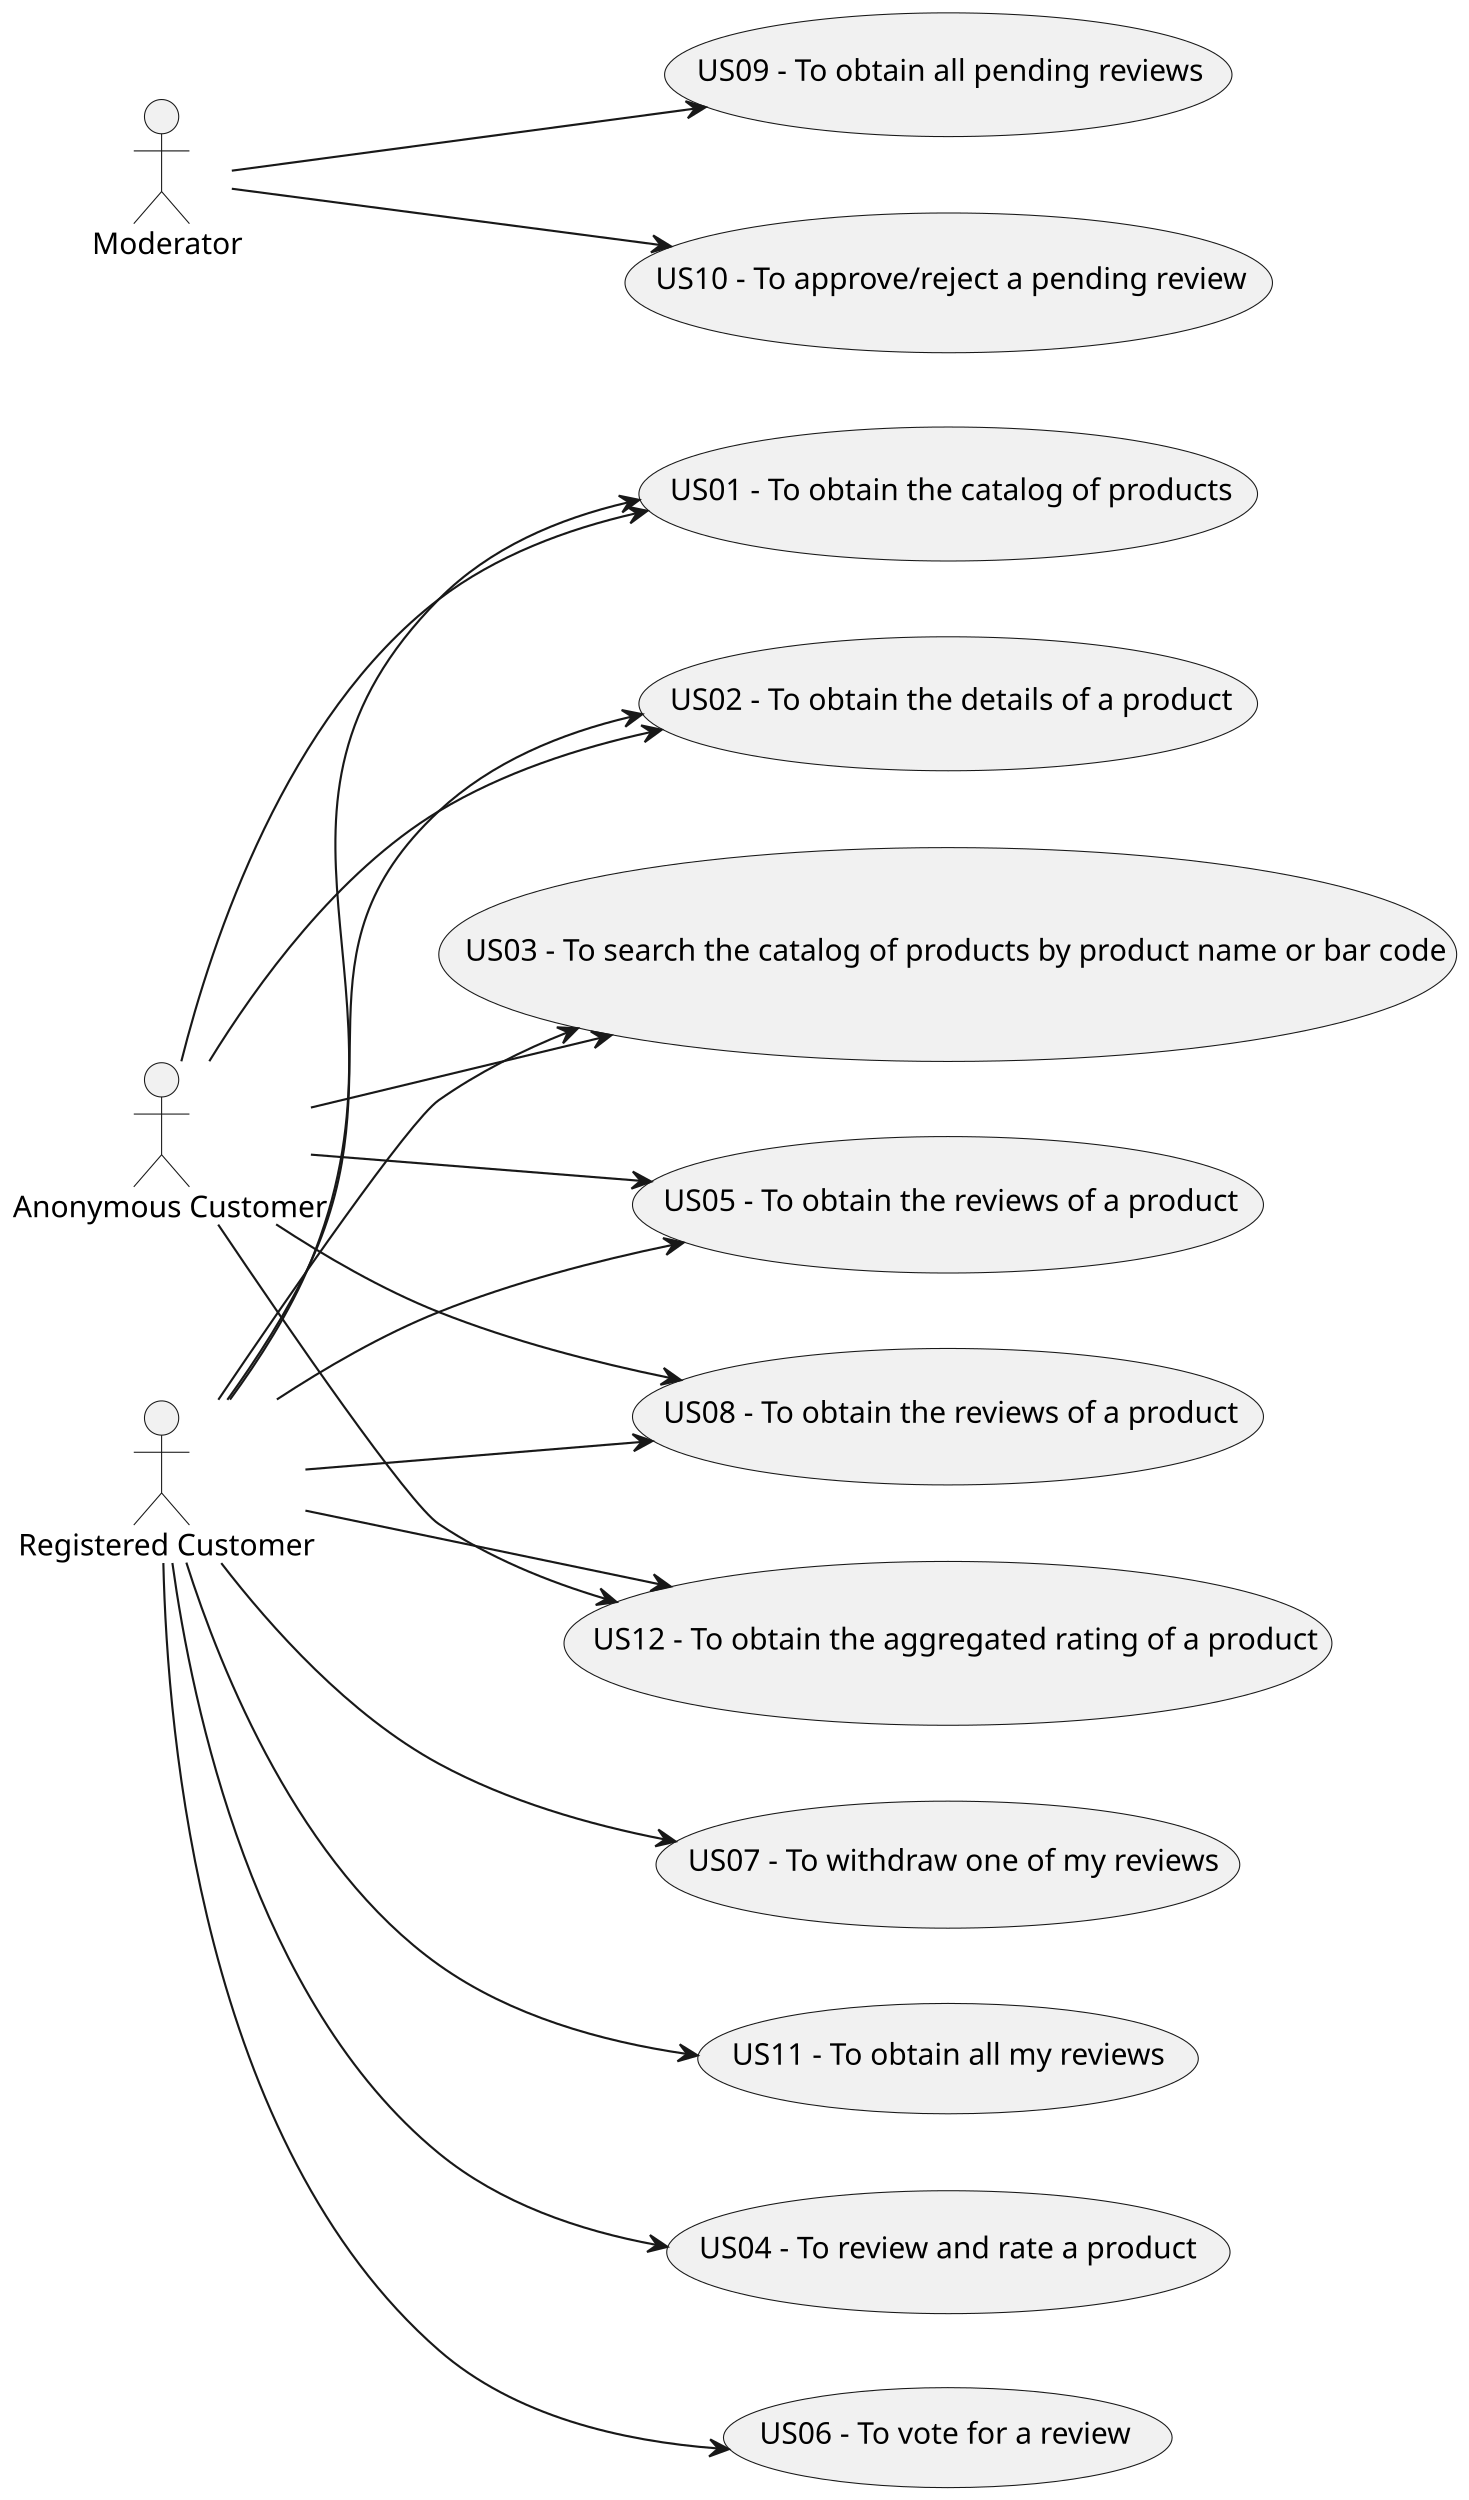
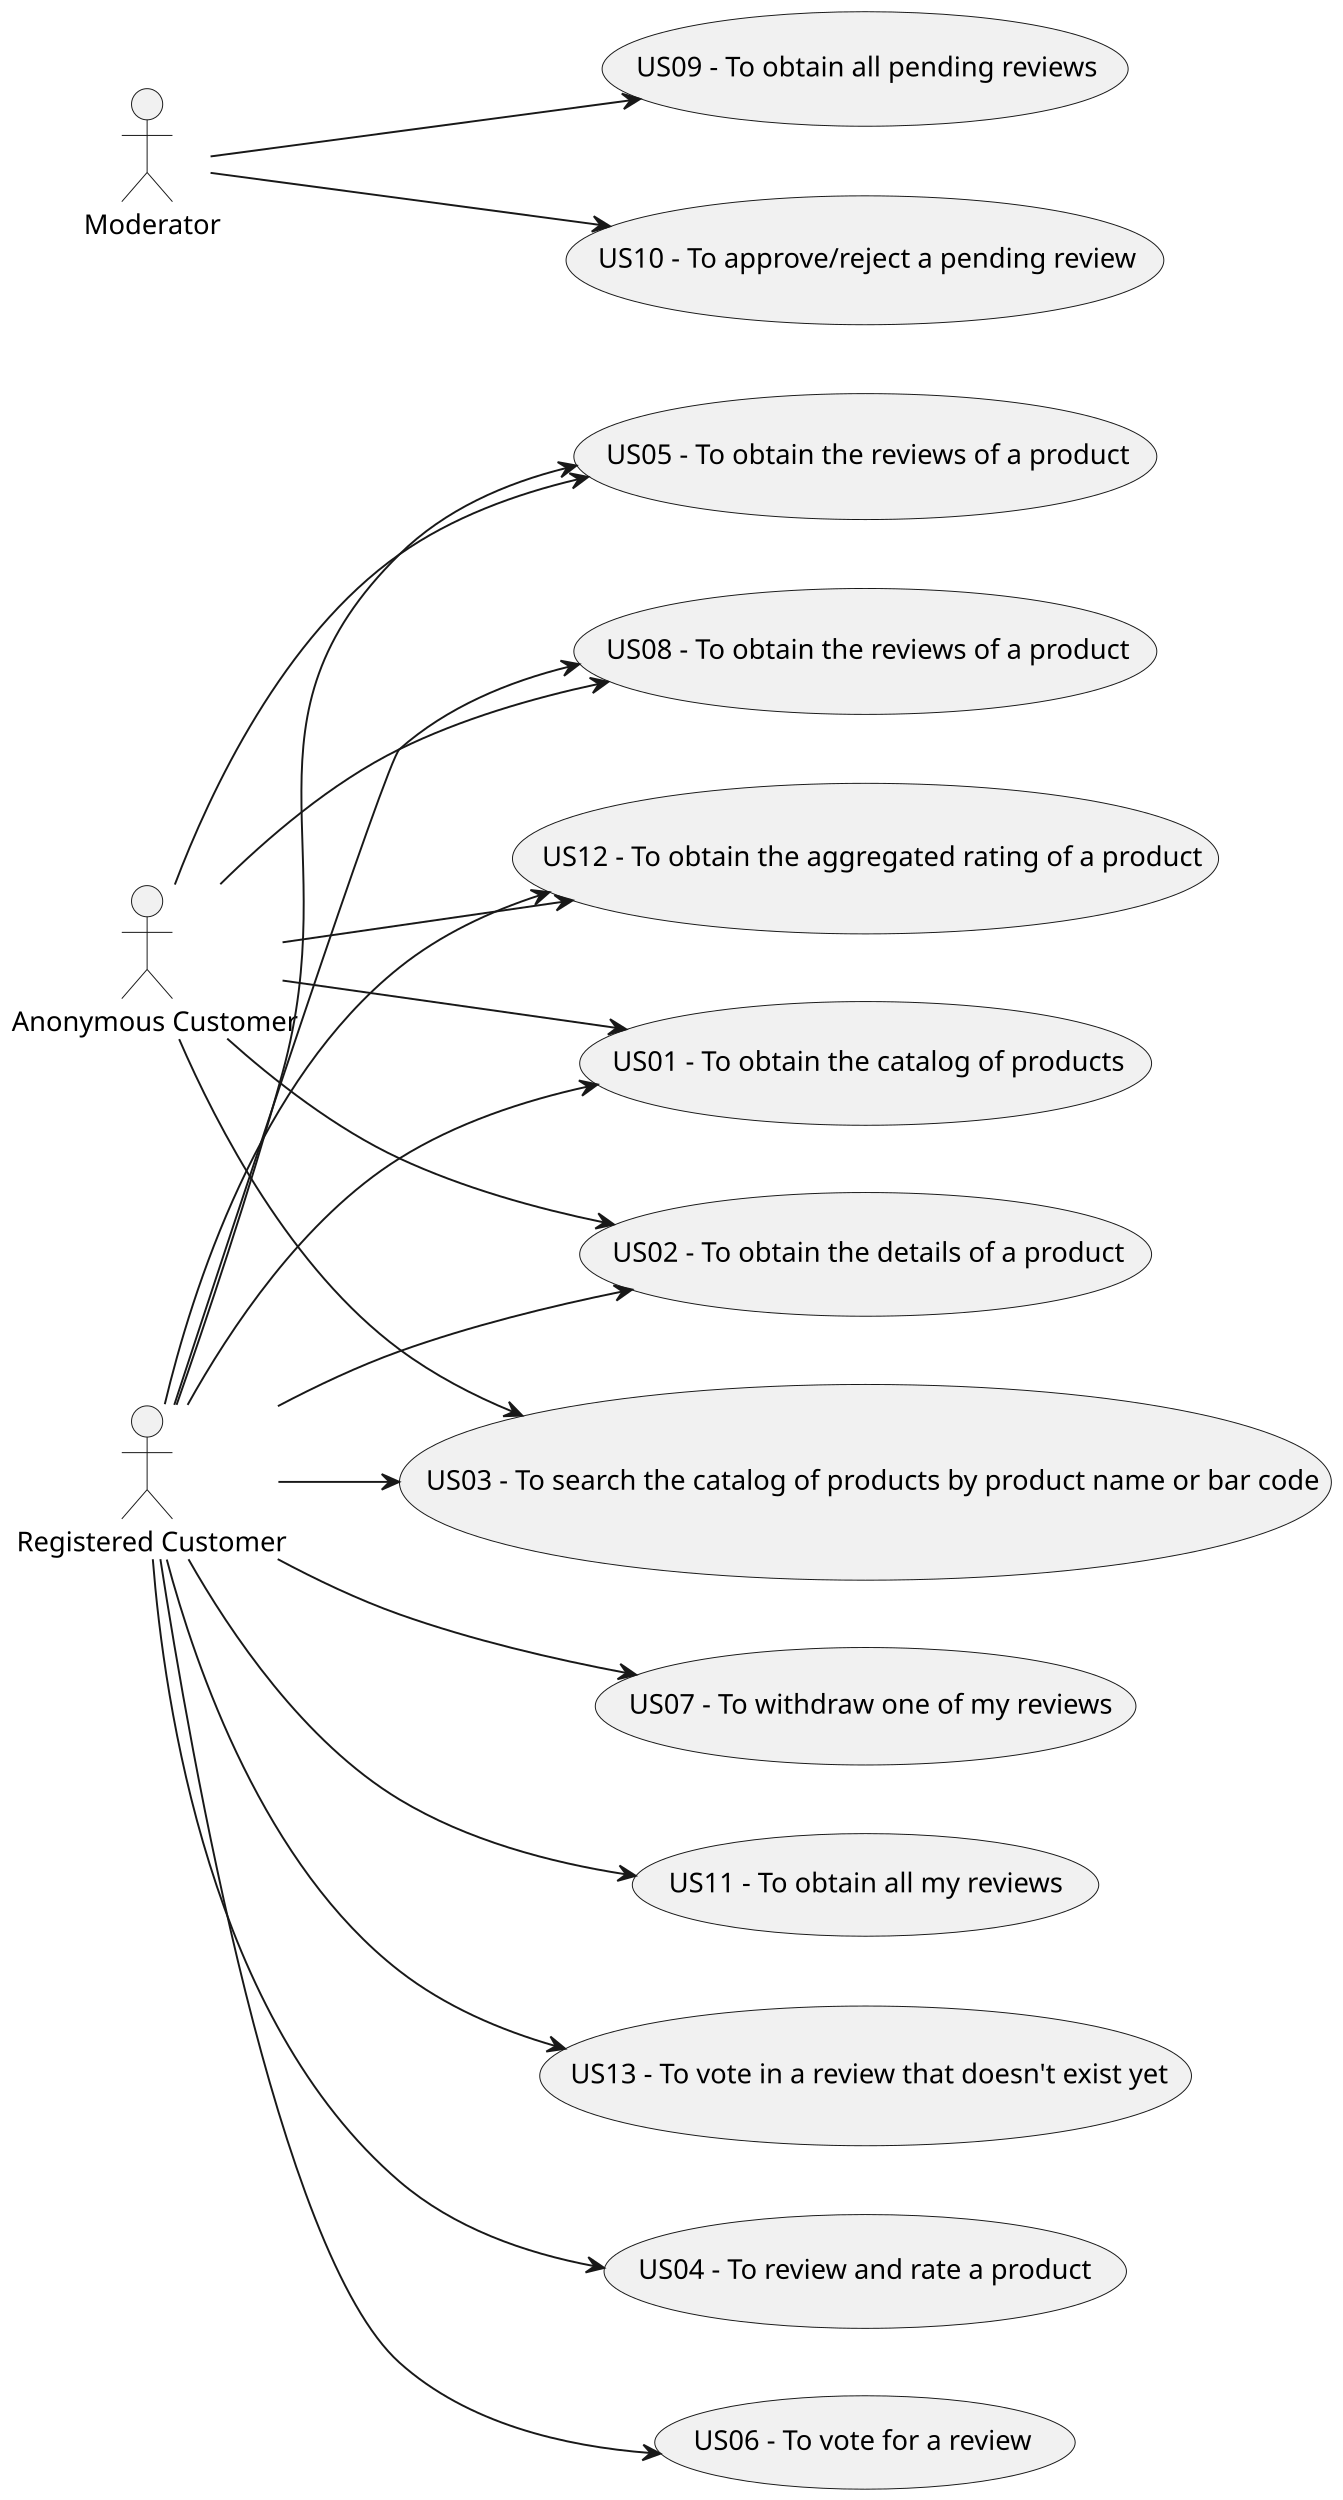
- <svg xmlns="http://www.w3.org/2000/svg" contentStyleType="text/css" height="1168px" preserveAspectRatio="none" style="width:686px;height:1168px;background:#FFFFFF;" version="1.1" viewBox="0 0 686 1168" width="686px" zoomAndPan="magnify">
+ <svg xmlns="http://www.w3.org/2000/svg" contentStyleType="text/css" height="1283px" preserveAspectRatio="none" style="width:689px;height:1283px;background:#FFFFFF;" version="1.1" viewBox="0 0 689 1283" width="689px" zoomAndPan="magnify">
  <defs />
  <g>
    <g id="elem_aCostumer">
-       <ellipse cx="75.5" cy="504.5" fill="#F1F1F1" rx="8" ry="8" style="stroke:#181818;stroke-width:0.5;" />
-       <path d="M75.5,512.5 L75.5,539.5 M62.5,520.5 L88.5,520.5 M75.5,539.5 L62.5,554.5 M75.5,539.5 L88.5,554.5 " fill="none" style="stroke:#181818;stroke-width:0.5;" />
-       <text fill="#000000" font-family="sans-serif" font-size="14" lengthAdjust="spacing" textLength="139" x="6" y="568.674">Anonymous Customer</text>
+       <ellipse cx="75.5" cy="462.5" fill="#F1F1F1" rx="8" ry="8" style="stroke:#181818;stroke-width:0.5;" />
+       <path d="M75.5,470.5 L75.5,497.5 M62.5,478.5 L88.5,478.5 M75.5,497.5 L62.5,512.5 M75.5,497.5 L88.5,512.5 " fill="none" style="stroke:#181818;stroke-width:0.5;" />
+       <text fill="#000000" font-family="sans-serif" font-size="14" lengthAdjust="spacing" textLength="139" x="6" y="529.107">Anonymous Customer</text>
    </g>
    <g id="elem_rCostumer">
-       <ellipse cx="75.5" cy="662.5" fill="#F1F1F1" rx="8" ry="8" style="stroke:#181818;stroke-width:0.5;" />
-       <path d="M75.5,670.5 L75.5,697.5 M62.5,678.5 L88.5,678.5 M75.5,697.5 L62.5,712.5 M75.5,697.5 L88.5,712.5 " fill="none" style="stroke:#181818;stroke-width:0.5;" />
-       <text fill="#000000" font-family="sans-serif" font-size="14" lengthAdjust="spacing" textLength="134" x="8.5" y="726.674">Registered Customer</text>
+       <ellipse cx="75.5" cy="729.5" fill="#F1F1F1" rx="8" ry="8" style="stroke:#181818;stroke-width:0.5;" />
+       <path d="M75.5,737.5 L75.5,764.5 M62.5,745.5 L88.5,745.5 M75.5,764.5 L62.5,779.5 M75.5,764.5 L88.5,779.5 " fill="none" style="stroke:#181818;stroke-width:0.5;" />
+       <text fill="#000000" font-family="sans-serif" font-size="14" lengthAdjust="spacing" textLength="134" x="8.5" y="796.107">Registered Customer</text>
    </g>
    <g id="elem_moderator">
-       <ellipse cx="75.5" cy="54.5" fill="#F1F1F1" rx="8" ry="8" style="stroke:#181818;stroke-width:0.5;" />
-       <path d="M75.5,62.5 L75.5,89.5 M62.5,70.5 L88.5,70.5 M75.5,89.5 L62.5,104.5 M75.5,89.5 L88.5,104.5 " fill="none" style="stroke:#181818;stroke-width:0.5;" />
-       <text fill="#000000" font-family="sans-serif" font-size="14" lengthAdjust="spacing" textLength="65" x="43" y="118.674">Moderator</text>
+       <ellipse cx="75.5" cy="53.5" fill="#F1F1F1" rx="8" ry="8" style="stroke:#181818;stroke-width:0.5;" />
+       <path d="M75.5,61.5 L75.5,88.5 M62.5,69.5 L88.5,69.5 M75.5,88.5 L62.5,103.5 M75.5,88.5 L88.5,103.5 " fill="none" style="stroke:#181818;stroke-width:0.5;" />
+       <text fill="#000000" font-family="sans-serif" font-size="14" lengthAdjust="spacing" textLength="65" x="43" y="120.107">Moderator</text>
    </g>
    <g id="elem_US01">
-       <ellipse cx="443.01" cy="230.802" fill="#F1F1F1" rx="144.51" ry="31.302" style="stroke:#181818;stroke-width:0.5;" />
-       <text fill="#000000" font-family="sans-serif" font-size="14" lengthAdjust="spacing" textLength="260" x="313.01" y="233.655">US01  - To obtain the catalog of products</text>
+       <ellipse cx="444.247" cy="545.749" fill="#F1F1F1" rx="146.747" ry="31.749" style="stroke:#181818;stroke-width:0.5;" />
+       <text fill="#000000" font-family="sans-serif" font-size="14" lengthAdjust="spacing" textLength="260" x="314.247" y="549.546">US01  - To obtain the catalog of products</text>
    </g>
    <g id="elem_US02">
-       <ellipse cx="443.01" cy="328.802" fill="#F1F1F1" rx="144.51" ry="31.302" style="stroke:#181818;stroke-width:0.5;" />
-       <text fill="#000000" font-family="sans-serif" font-size="14" lengthAdjust="spacing" textLength="260" x="313.01" y="331.655">US02  - To obtain the details of a product</text>
+       <ellipse cx="444.247" cy="643.749" fill="#F1F1F1" rx="146.747" ry="31.749" style="stroke:#181818;stroke-width:0.5;" />
+       <text fill="#000000" font-family="sans-serif" font-size="14" lengthAdjust="spacing" textLength="260" x="314.247" y="647.546">US02  - To obtain the details of a product</text>
    </g>
    <g id="elem_US03">
-       <ellipse cx="442.779" cy="445.956" fill="#F1F1F1" rx="237.779" ry="49.956" style="stroke:#181818;stroke-width:0.5;" />
-       <text fill="#000000" font-family="sans-serif" font-size="14" lengthAdjust="spacing" textLength="451" x="217.279" y="448.809">US03  - To search the catalog of products by product name or bar code</text>
+       <ellipse cx="444.134" cy="760.727" fill="#F1F1F1" rx="239.134" ry="50.227" style="stroke:#181818;stroke-width:0.5;" />
+       <text fill="#000000" font-family="sans-serif" font-size="14" lengthAdjust="spacing" textLength="451" x="218.634" y="764.524">US03  - To search the catalog of products by product name or bar code</text>
    </g>
    <g id="elem_US04">
-       <ellipse cx="443.089" cy="1052.218" fill="#F1F1F1" rx="131.589" ry="28.718" style="stroke:#181818;stroke-width:0.5;" />
-       <text fill="#000000" font-family="sans-serif" font-size="14" lengthAdjust="spacing" textLength="233" x="326.589" y="1055.071">US04  - To review and rate a product</text>
+       <ellipse cx="444.047" cy="1165.709" fill="#F1F1F1" rx="134.047" ry="29.209" style="stroke:#181818;stroke-width:0.5;" />
+       <text fill="#000000" font-family="sans-serif" font-size="14" lengthAdjust="spacing" textLength="233" x="327.547" y="1169.506">US04  - To review and rate a product</text>
    </g>
    <g id="elem_US05">
-       <ellipse cx="442.895" cy="562.879" fill="#F1F1F1" rx="147.395" ry="31.879" style="stroke:#181818;stroke-width:0.5;" />
-       <text fill="#000000" font-family="sans-serif" font-size="14" lengthAdjust="spacing" textLength="266" x="309.895" y="565.732">US05  - To obtain the reviews of a product</text>
+       <ellipse cx="444.088" cy="234.318" fill="#F1F1F1" rx="149.588" ry="32.318" style="stroke:#181818;stroke-width:0.5;" />
+       <text fill="#000000" font-family="sans-serif" font-size="14" lengthAdjust="spacing" textLength="266" x="311.088" y="238.115">US05  - To obtain the reviews of a product</text>
    </g>
    <g id="elem_US06">
-       <ellipse cx="442.808" cy="1138.862" fill="#F1F1F1" rx="104.808" ry="23.362" style="stroke:#181818;stroke-width:0.5;" />
-       <text fill="#000000" font-family="sans-serif" font-size="14" lengthAdjust="spacing" textLength="176" x="354.808" y="1141.715">US06  - To vote for a review</text>
+       <ellipse cx="443.896" cy="1253.479" fill="#F1F1F1" rx="107.896" ry="23.979" style="stroke:#181818;stroke-width:0.5;" />
+       <text fill="#000000" font-family="sans-serif" font-size="14" lengthAdjust="spacing" textLength="176" x="355.896" y="1257.276">US06  - To vote for a review</text>
    </g>
    <g id="elem_US07">
-       <ellipse cx="442.861" cy="871.172" fill="#F1F1F1" rx="136.361" ry="29.672" style="stroke:#181818;stroke-width:0.5;" />
-       <text fill="#000000" font-family="sans-serif" font-size="14" lengthAdjust="spacing" textLength="243" x="321.361" y="874.026">US07  - To withdraw one of my reviews</text>
+       <ellipse cx="444.233" cy="875.647" fill="#F1F1F1" rx="138.733" ry="30.147" style="stroke:#181818;stroke-width:0.5;" />
+       <text fill="#000000" font-family="sans-serif" font-size="14" lengthAdjust="spacing" textLength="243" x="322.733" y="879.443">US07  - To withdraw one of my reviews</text>
    </g>
    <g id="elem_US08">
-       <ellipse cx="442.895" cy="661.879" fill="#F1F1F1" rx="147.395" ry="31.879" style="stroke:#181818;stroke-width:0.5;" />
-       <text fill="#000000" font-family="sans-serif" font-size="14" lengthAdjust="spacing" textLength="266" x="309.895" y="664.732">US08  - To obtain the reviews of a product</text>
+       <ellipse cx="444.088" cy="334.318" fill="#F1F1F1" rx="149.588" ry="32.318" style="stroke:#181818;stroke-width:0.5;" />
+       <text fill="#000000" font-family="sans-serif" font-size="14" lengthAdjust="spacing" textLength="266" x="311.088" y="338.115">US08  - To obtain the reviews of a product</text>
    </g>
    <g id="elem_US09">
-       <ellipse cx="443.042" cy="34.908" fill="#F1F1F1" rx="132.542" ry="28.908" style="stroke:#181818;stroke-width:0.5;" />
-       <text fill="#000000" font-family="sans-serif" font-size="14" lengthAdjust="spacing" textLength="235" x="325.542" y="37.762">US09  - To obtain all pending reviews</text>
+       <ellipse cx="443.983" cy="35.397" fill="#F1F1F1" rx="134.983" ry="29.396" style="stroke:#181818;stroke-width:0.5;" />
+       <text fill="#000000" font-family="sans-serif" font-size="14" lengthAdjust="spacing" textLength="235" x="326.483" y="39.193">US09  - To obtain all pending reviews</text>
    </g>
    <g id="elem_US10">
-       <ellipse cx="443.25" cy="132.15" fill="#F1F1F1" rx="151.25" ry="32.65" style="stroke:#181818;stroke-width:0.5;" />
-       <text fill="#000000" font-family="sans-serif" font-size="14" lengthAdjust="spacing" textLength="274" x="306.25" y="135.003">US10  - To approve/reject a pending review</text>
+       <ellipse cx="443.887" cy="133.577" fill="#F1F1F1" rx="153.387" ry="33.077" style="stroke:#181818;stroke-width:0.5;" />
+       <text fill="#000000" font-family="sans-serif" font-size="14" lengthAdjust="spacing" textLength="274" x="306.887" y="137.374">US10  - To approve/reject a pending review</text>
    </g>
    <g id="elem_US11">
-       <ellipse cx="442.921" cy="961.784" fill="#F1F1F1" rx="116.921" ry="25.784" style="stroke:#181818;stroke-width:0.5;" />
-       <text fill="#000000" font-family="sans-serif" font-size="14" lengthAdjust="spacing" textLength="202" x="341.921" y="964.638">US11  - To obtain all my reviews</text>
+       <ellipse cx="444.188" cy="967.338" fill="#F1F1F1" rx="119.688" ry="26.338" style="stroke:#181818;stroke-width:0.5;" />
+       <text fill="#000000" font-family="sans-serif" font-size="14" lengthAdjust="spacing" textLength="202" x="343.188" y="971.135">US11  - To obtain all my reviews</text>
    </g>
    <g id="elem_US12">
-       <ellipse cx="442.889" cy="767.778" fill="#F1F1F1" rx="179.389" ry="38.278" style="stroke:#181818;stroke-width:0.5;" />
-       <text fill="#000000" font-family="sans-serif" font-size="14" lengthAdjust="spacing" textLength="332" x="276.889" y="770.631">US12  - To obtain the aggregated rating of a product</text>
+       <ellipse cx="444.188" cy="440.638" fill="#F1F1F1" rx="181.189" ry="38.638" style="stroke:#181818;stroke-width:0.5;" />
+       <text fill="#000000" font-family="sans-serif" font-size="14" lengthAdjust="spacing" textLength="332" x="278.188" y="444.435">US12  - To obtain the aggregated rating of a product</text>
+     </g>
+     <g id="elem_US13">
+       <ellipse cx="444.236" cy="1065.347" fill="#F1F1F1" rx="167.236" ry="35.847" style="stroke:#181818;stroke-width:0.5;" />
+       <text fill="#000000" font-family="sans-serif" font-size="14" lengthAdjust="spacing" textLength="303" x="292.736" y="1069.144">US13  - To vote in a review that doesn't exist yet</text>
    </g>
    <g id="link_aCostumer_US01">
-       <path d="M84.72,495.84 C98.95,439.4 133.77,334.51 205,280 C231.53,259.7 264.43,247.29 297.2,239.81 " fill="none" id="aCostumer-to-US01" style="stroke:#181818;stroke-width:1.0;" />
-       <polygon fill="#181818" points="302.45,238.66,292.802,236.681,297.566,239.731,294.516,244.495,302.45,238.66" style="stroke:#181818;stroke-width:1.0;" />
+       <path d="M145.01,503.22 C193.07,510.04 258.76,519.36 316.24,527.51 " fill="none" id="aCostumer-to-US01" style="stroke:#181818;stroke-width:1.0;" />
+       <polygon fill="#181818" points="321.42,528.25,313.068,523.031,316.469,527.551,311.949,530.952,321.42,528.25" style="stroke:#181818;stroke-width:1.0;" />
    </g>
    <g id="link_aCostumer_US02">
-       <path d="M97.79,495.8 C119.86,459.9 157.72,407.55 205,379 C234.76,361.03 270.02,349.45 304.13,342.01 " fill="none" id="aCostumer-to-US02" style="stroke:#181818;stroke-width:1.0;" />
-       <polygon fill="#181818" points="309.15,340.94,299.513,338.907,304.26,341.984,301.183,346.731,309.15,340.94" style="stroke:#181818;stroke-width:1.0;" />
+       <path d="M116.6,533.03 C140.43,554.35 172.31,579.33 205,594.5 C237.55,609.61 274.75,620.09 309.91,627.34 " fill="none" id="aCostumer-to-US02" style="stroke:#181818;stroke-width:1.0;" />
+       <polygon fill="#181818" points="315.08,628.39,307.062,622.671,310.181,627.39,305.462,630.51,315.08,628.39" style="stroke:#181818;stroke-width:1.0;" />
    </g>
    <g id="link_aCostumer_US03">
-       <path d="M145.25,517.45 C183.63,508.21 233.19,496.27 280.77,484.82 " fill="none" id="aCostumer-to-US03" style="stroke:#181818;stroke-width:1.0;" />
-       <polygon fill="#181818" points="285.67,483.64,275.983,481.862,280.809,484.812,277.859,489.639,285.67,483.64" style="stroke:#181818;stroke-width:1.0;" />
+       <path d="M91.94,533.29 C111.5,578.51 149.49,651.36 205,692.5 C222.57,705.53 242.57,716.06 263.32,724.58 " fill="none" id="aCostumer-to-US03" style="stroke:#181818;stroke-width:1.0;" />
+       <polygon fill="#181818" points="268.04,726.48,261.196,719.398,263.405,724.606,258.197,726.815,268.04,726.48" style="stroke:#181818;stroke-width:1.0;" />
    </g>
    <g id="link_rCostumer_US01">
-       <path d="M107.44,653.89 C120.87,635.56 135.64,612.68 145,590 C198.52,460.27 106.4,379.86 205,280 C228.61,256.09 260.59,242.34 293.42,234.73 " fill="none" id="rCostumer-to-US01" style="stroke:#181818;stroke-width:1.0;" />
-       <polygon fill="#181818" points="298.7,233.56,289.052,231.581,293.816,234.631,290.766,239.395,298.7,233.56" style="stroke:#181818;stroke-width:1.0;" />
+       <path d="M96.28,720.99 C117.69,682.48 155.52,625.35 205,594.5 C233.92,576.47 268.28,564.94 301.77,557.6 " fill="none" id="rCostumer-to-US01" style="stroke:#181818;stroke-width:1.0;" />
+       <polygon fill="#181818" points="306.71,556.55,297.073,554.517,301.82,557.594,298.743,562.341,306.71,556.55" style="stroke:#181818;stroke-width:1.0;" />
    </g>
    <g id="link_rCostumer_US02">
-       <path d="M106.21,653.99 C119.55,635.5 134.59,612.45 145,590 C186.02,501.55 133.72,445.52 205,379 C229.59,356.06 261.94,342.57 294.81,334.87 " fill="none" id="rCostumer-to-US02" style="stroke:#181818;stroke-width:1.0;" />
-       <polygon fill="#181818" points="300.09,333.68,290.435,331.734,295.21,334.768,292.176,339.542,300.09,333.68" style="stroke:#181818;stroke-width:1.0;" />
+       <path d="M142.62,721.63 C162.21,711.33 184.04,701.01 205,693.5 C241.33,680.49 282.06,670.4 319.41,662.8 " fill="none" id="rCostumer-to-US02" style="stroke:#181818;stroke-width:1.0;" />
+       <polygon fill="#181818" points="324.42,661.79,314.808,659.644,319.518,662.776,316.386,667.486,324.42,661.79" style="stroke:#181818;stroke-width:1.0;" />
    </g>
    <g id="link_rCostumer_US03">
-       <path d="M102,653.96 C135.37,604.62 191.24,523.67 205,514 C223.24,501.19 243.86,490.77 265.14,482.31 " fill="none" id="rCostumer-to-US03" style="stroke:#181818;stroke-width:1.0;" />
-       <polygon fill="#181818" points="269.98,480.43,260.142,479.97,265.321,482.245,263.046,487.424,269.98,480.43" style="stroke:#181818;stroke-width:1.0;" />
+       <path d="M142.87,760.5 C159.89,760.5 179.22,760.5 199.67,760.5 " fill="none" id="rCostumer-to-US03" style="stroke:#181818;stroke-width:1.0;" />
+       <polygon fill="#181818" points="204.89,760.5,195.89,756.5,199.89,760.5,195.89,764.5,204.89,760.5" style="stroke:#181818;stroke-width:1.0;" />
    </g>
    <g id="link_rCostumer_US04">
-       <path d="M80.54,730.23 C89.76,797.16 118.7,935.21 205,1006 C233.49,1029.37 270.37,1042.12 306.51,1048.78 " fill="none" id="rCostumer-to-US04" style="stroke:#181818;stroke-width:1.0;" />
-       <polygon fill="#181818" points="311.84,1049.72,303.674,1044.214,306.916,1048.849,302.281,1052.092,311.84,1049.72" style="stroke:#181818;stroke-width:1.0;" />
+       <path d="M78.42,800.2 C84.3,874.93 108.15,1036.42 205,1119.5 C232.71,1143.27 268.96,1156.21 304.78,1162.93 " fill="none" id="rCostumer-to-US04" style="stroke:#181818;stroke-width:1.0;" />
+       <polygon fill="#181818" points="310.07,1163.88,301.919,1158.351,305.149,1162.996,300.504,1166.225,310.07,1163.88" style="stroke:#181818;stroke-width:1.0;" />
    </g>
    <g id="link_rCostumer_US05">
-       <path d="M129.35,653.83 C151.76,639.18 178.73,623.48 205,613 C239.34,599.3 278.05,589.11 314.08,581.64 " fill="none" id="rCostumer-to-US05" style="stroke:#181818;stroke-width:1.0;" />
-       <polygon fill="#181818" points="319.37,580.56,309.751,578.446,314.472,581.563,311.355,586.283,319.37,580.56" style="stroke:#181818;stroke-width:1.0;" />
+       <path d="M90.62,720.97 C105.32,679 128.46,610.58 145,550.5 C177.16,433.65 118.67,369.56 205,284.5 C228.19,261.65 259.02,248.02 290.76,240.15 " fill="none" id="rCostumer-to-US05" style="stroke:#181818;stroke-width:1.0;" />
+       <polygon fill="#181818" points="295.86,238.93,286.173,237.152,290.999,240.102,288.049,244.929,295.86,238.93" style="stroke:#181818;stroke-width:1.0;" />
    </g>
    <g id="link_aCostumer_US05">
-       <path d="M145.25,539.45 C188.62,542.9 246.25,547.47 299.19,551.67 " fill="none" id="aCostumer-to-US05" style="stroke:#181818;stroke-width:1.0;" />
-       <polygon fill="#181818" points="304.29,552.07,295.639,547.363,299.306,551.67,294.999,555.337,304.29,552.07" style="stroke:#181818;stroke-width:1.0;" />
+       <path d="M89.73,453.96 C107.89,406.05 145.26,326.55 205,284.5 C231.87,265.58 264.41,253.55 296.68,245.96 " fill="none" id="aCostumer-to-US05" style="stroke:#181818;stroke-width:1.0;" />
+       <polygon fill="#181818" points="301.85,244.78,292.186,242.881,296.975,245.892,293.965,250.681,301.85,244.78" style="stroke:#181818;stroke-width:1.0;" />
    </g>
    <g id="link_rCostumer_US06">
-       <path d="M76.32,730.25 C78.17,811.5 94.73,1001.72 205,1098 C240.36,1128.87 290.37,1140.54 335.34,1143.91 " fill="none" id="rCostumer-to-US06" style="stroke:#181818;stroke-width:1.0;" />
-       <polygon fill="#181818" points="340.51,1144.27,331.793,1139.687,335.521,1143.941,331.266,1147.669,340.51,1144.27" style="stroke:#181818;stroke-width:1.0;" />
+       <path d="M82.31,800.15 C97.71,899.76 142.73,1156.53 205,1212.5 C239.6,1243.61 288.93,1255.45 333.71,1258.88 " fill="none" id="rCostumer-to-US06" style="stroke:#181818;stroke-width:1.0;" />
+       <polygon fill="#181818" points="338.87,1259.24,330.166,1254.632,333.882,1258.897,329.617,1262.613,338.87,1259.24" style="stroke:#181818;stroke-width:1.0;" />
    </g>
    <g id="link_rCostumer_US07">
-       <path d="M103.37,730.29 C126.71,760.55 163.26,801.34 205,824 C237.06,841.4 274.7,852.41 310.41,859.35 " fill="none" id="rCostumer-to-US07" style="stroke:#181818;stroke-width:1.0;" />
-       <polygon fill="#181818" points="315.67,860.35,307.572,854.744,310.757,859.419,306.083,862.604,315.67,860.35" style="stroke:#181818;stroke-width:1.0;" />
+       <path d="M142.51,800.15 C162.09,810.6 183.95,821.03 205,828.5 C241.94,841.6 283.48,851.39 321.39,858.54 " fill="none" id="rCostumer-to-US07" style="stroke:#181818;stroke-width:1.0;" />
+       <polygon fill="#181818" points="326.48,859.49,318.363,853.911,321.564,858.576,316.9,861.776,326.48,859.49" style="stroke:#181818;stroke-width:1.0;" />
    </g>
    <g id="link_rCostumer_US08">
-       <path d="M142.69,686.57 C186.43,682.98 245.47,678.13 299.55,673.69 " fill="none" id="rCostumer-to-US08" style="stroke:#181818;stroke-width:1.0;" />
-       <polygon fill="#181818" points="304.77,673.26,295.47,670.019,299.787,673.674,296.132,677.991,304.77,673.26" style="stroke:#181818;stroke-width:1.0;" />
+       <path d="M89.44,720.98 C120.73,625.63 198.41,390.33 205,384.5 C229.31,362.99 260.49,349.89 292.22,342.09 " fill="none" id="rCostumer-to-US08" style="stroke:#181818;stroke-width:1.0;" />
+       <polygon fill="#181818" points="297.31,340.88,287.629,339.068,292.445,342.036,289.478,346.852,297.31,340.88" style="stroke:#181818;stroke-width:1.0;" />
    </g>
    <g id="link_aCostumer_US08">
-       <path d="M129.01,572.02 C151.48,586.74 178.59,602.53 205,613 C238.97,626.47 277.21,636.44 312.9,643.74 " fill="none" id="aCostumer-to-US08" style="stroke:#181818;stroke-width:1.0;" />
-       <polygon fill="#181818" points="318.15,644.8,310.116,639.104,313.248,643.814,308.538,646.947,318.15,644.8" style="stroke:#181818;stroke-width:1.0;" />
+       <path d="M113.06,453.77 C136.99,430.14 170.19,401.54 205,384.5 C236.53,369.06 272.7,358.38 307.15,350.99 " fill="none" id="aCostumer-to-US08" style="stroke:#181818;stroke-width:1.0;" />
+       <polygon fill="#181818" points="312.22,349.92,302.589,347.86,307.327,350.95,304.237,355.688,312.22,349.92" style="stroke:#181818;stroke-width:1.0;" />
    </g>
    <g id="link_moderator_US09">
-       <path d="M108.3,79.74 C156.14,73.32 249.09,60.86 324.76,50.72 " fill="none" id="moderator-to-US09" style="stroke:#181818;stroke-width:1.0;" />
-       <polygon fill="#181818" points="329.72,50.05,320.265,47.294,324.765,50.721,321.338,55.222,329.72,50.05" style="stroke:#181818;stroke-width:1.0;" />
+       <path d="M108.06,80.28 C155.55,73.93 247.88,61.59 323.59,51.47 " fill="none" id="moderator-to-US09" style="stroke:#181818;stroke-width:1.0;" />
+       <polygon fill="#181818" points="328.55,50.8,319.095,48.044,323.595,51.471,320.168,55.972,328.55,50.8" style="stroke:#181818;stroke-width:1.0;" />
    </g>
    <g id="link_moderator_US10">
-       <path d="M108.3,88.18 C152.73,94.01 236.09,104.96 308.38,114.45 " fill="none" id="moderator-to-US10" style="stroke:#181818;stroke-width:1.0;" />
-       <polygon fill="#181818" points="313.56,115.13,305.164,109.982,308.603,114.473,304.112,117.913,313.56,115.13" style="stroke:#181818;stroke-width:1.0;" />
+       <path d="M108.06,88.72 C152.32,94.64 235.52,105.76 307.92,115.44 " fill="none" id="moderator-to-US10" style="stroke:#181818;stroke-width:1.0;" />
+       <polygon fill="#181818" points="313.11,116.13,304.728,110.958,308.155,115.459,303.655,118.886,313.11,116.13" style="stroke:#181818;stroke-width:1.0;" />
    </g>
    <g id="link_rCostumer_US11">
-       <path d="M87.07,730.05 C103.4,781.37 139.92,871.67 205,918 C238.36,941.75 280.85,953.77 320.61,959.56 " fill="none" id="rCostumer-to-US11" style="stroke:#181818;stroke-width:1.0;" />
-       <polygon fill="#181818" points="325.95,960.31,317.583,955.115,320.997,959.625,316.487,963.039,325.95,960.31" style="stroke:#181818;stroke-width:1.0;" />
+       <path d="M96.74,800.22 C118.26,838.19 155.95,893.89 205,923.5 C239.6,944.38 281.8,955.79 321,961.88 " fill="none" id="rCostumer-to-US11" style="stroke:#181818;stroke-width:1.0;" />
+       <polygon fill="#181818" points="326.26,962.67,317.954,957.377,321.315,961.927,316.765,965.288,326.26,962.67" style="stroke:#181818;stroke-width:1.0;" />
    </g>
    <g id="link_aCostumer_US12">
-       <path d="M101.93,572.13 C135.23,621.59 191.01,702.66 205,712 C228.34,727.58 255.5,738.85 282.94,746.99 " fill="none" id="aCostumer-to-US12" style="stroke:#181818;stroke-width:1.0;" />
-       <polygon fill="#181818" points="288.07,748.48,280.528,742.147,283.265,747.097,278.315,749.835,288.07,748.48" style="stroke:#181818;stroke-width:1.0;" />
+       <path d="M145.01,483.59 C185.57,477.73 238.68,470.05 288.81,462.8 " fill="none" id="aCostumer-to-US12" style="stroke:#181818;stroke-width:1.0;" />
+       <polygon fill="#181818" points="293.97,462.05,284.49,459.378,289.021,462.765,285.635,467.296,293.97,462.05" style="stroke:#181818;stroke-width:1.0;" />
    </g>
    <g id="link_rCostumer_US12">
-       <path d="M142.69,705.76 C188.82,715.35 251.95,728.48 308.35,740.21 " fill="none" id="rCostumer-to-US12" style="stroke:#181818;stroke-width:1.0;" />
-       <polygon fill="#181818" points="313.43,741.27,305.431,735.524,308.534,740.254,303.805,743.357,313.43,741.27" style="stroke:#181818;stroke-width:1.0;" />
+       <path d="M84.57,720.63 C98.54,662.23 132.94,554.12 205,496.5 C225.99,479.72 251.15,467.81 277.14,459.4 " fill="none" id="rCostumer-to-US12" style="stroke:#181818;stroke-width:1.0;" />
+       <polygon fill="#181818" points="282,457.86,272.215,456.743,277.23,459.36,274.614,464.375,282,457.86" style="stroke:#181818;stroke-width:1.0;" />
+     </g>
+     <g id="link_rCostumer_US13">
+       <path d="M85.6,800.37 C100.54,856.45 135.79,957.75 205,1011.5 C228.25,1029.56 256.41,1041.79 285.1,1050.03 " fill="none" id="rCostumer-to-US13" style="stroke:#181818;stroke-width:1.0;" />
+       <polygon fill="#181818" points="290.09,1051.42,282.496,1045.149,285.274,1050.077,280.346,1052.855,290.09,1051.42" style="stroke:#181818;stroke-width:1.0;" />
    </g>
  </g>
</svg>
